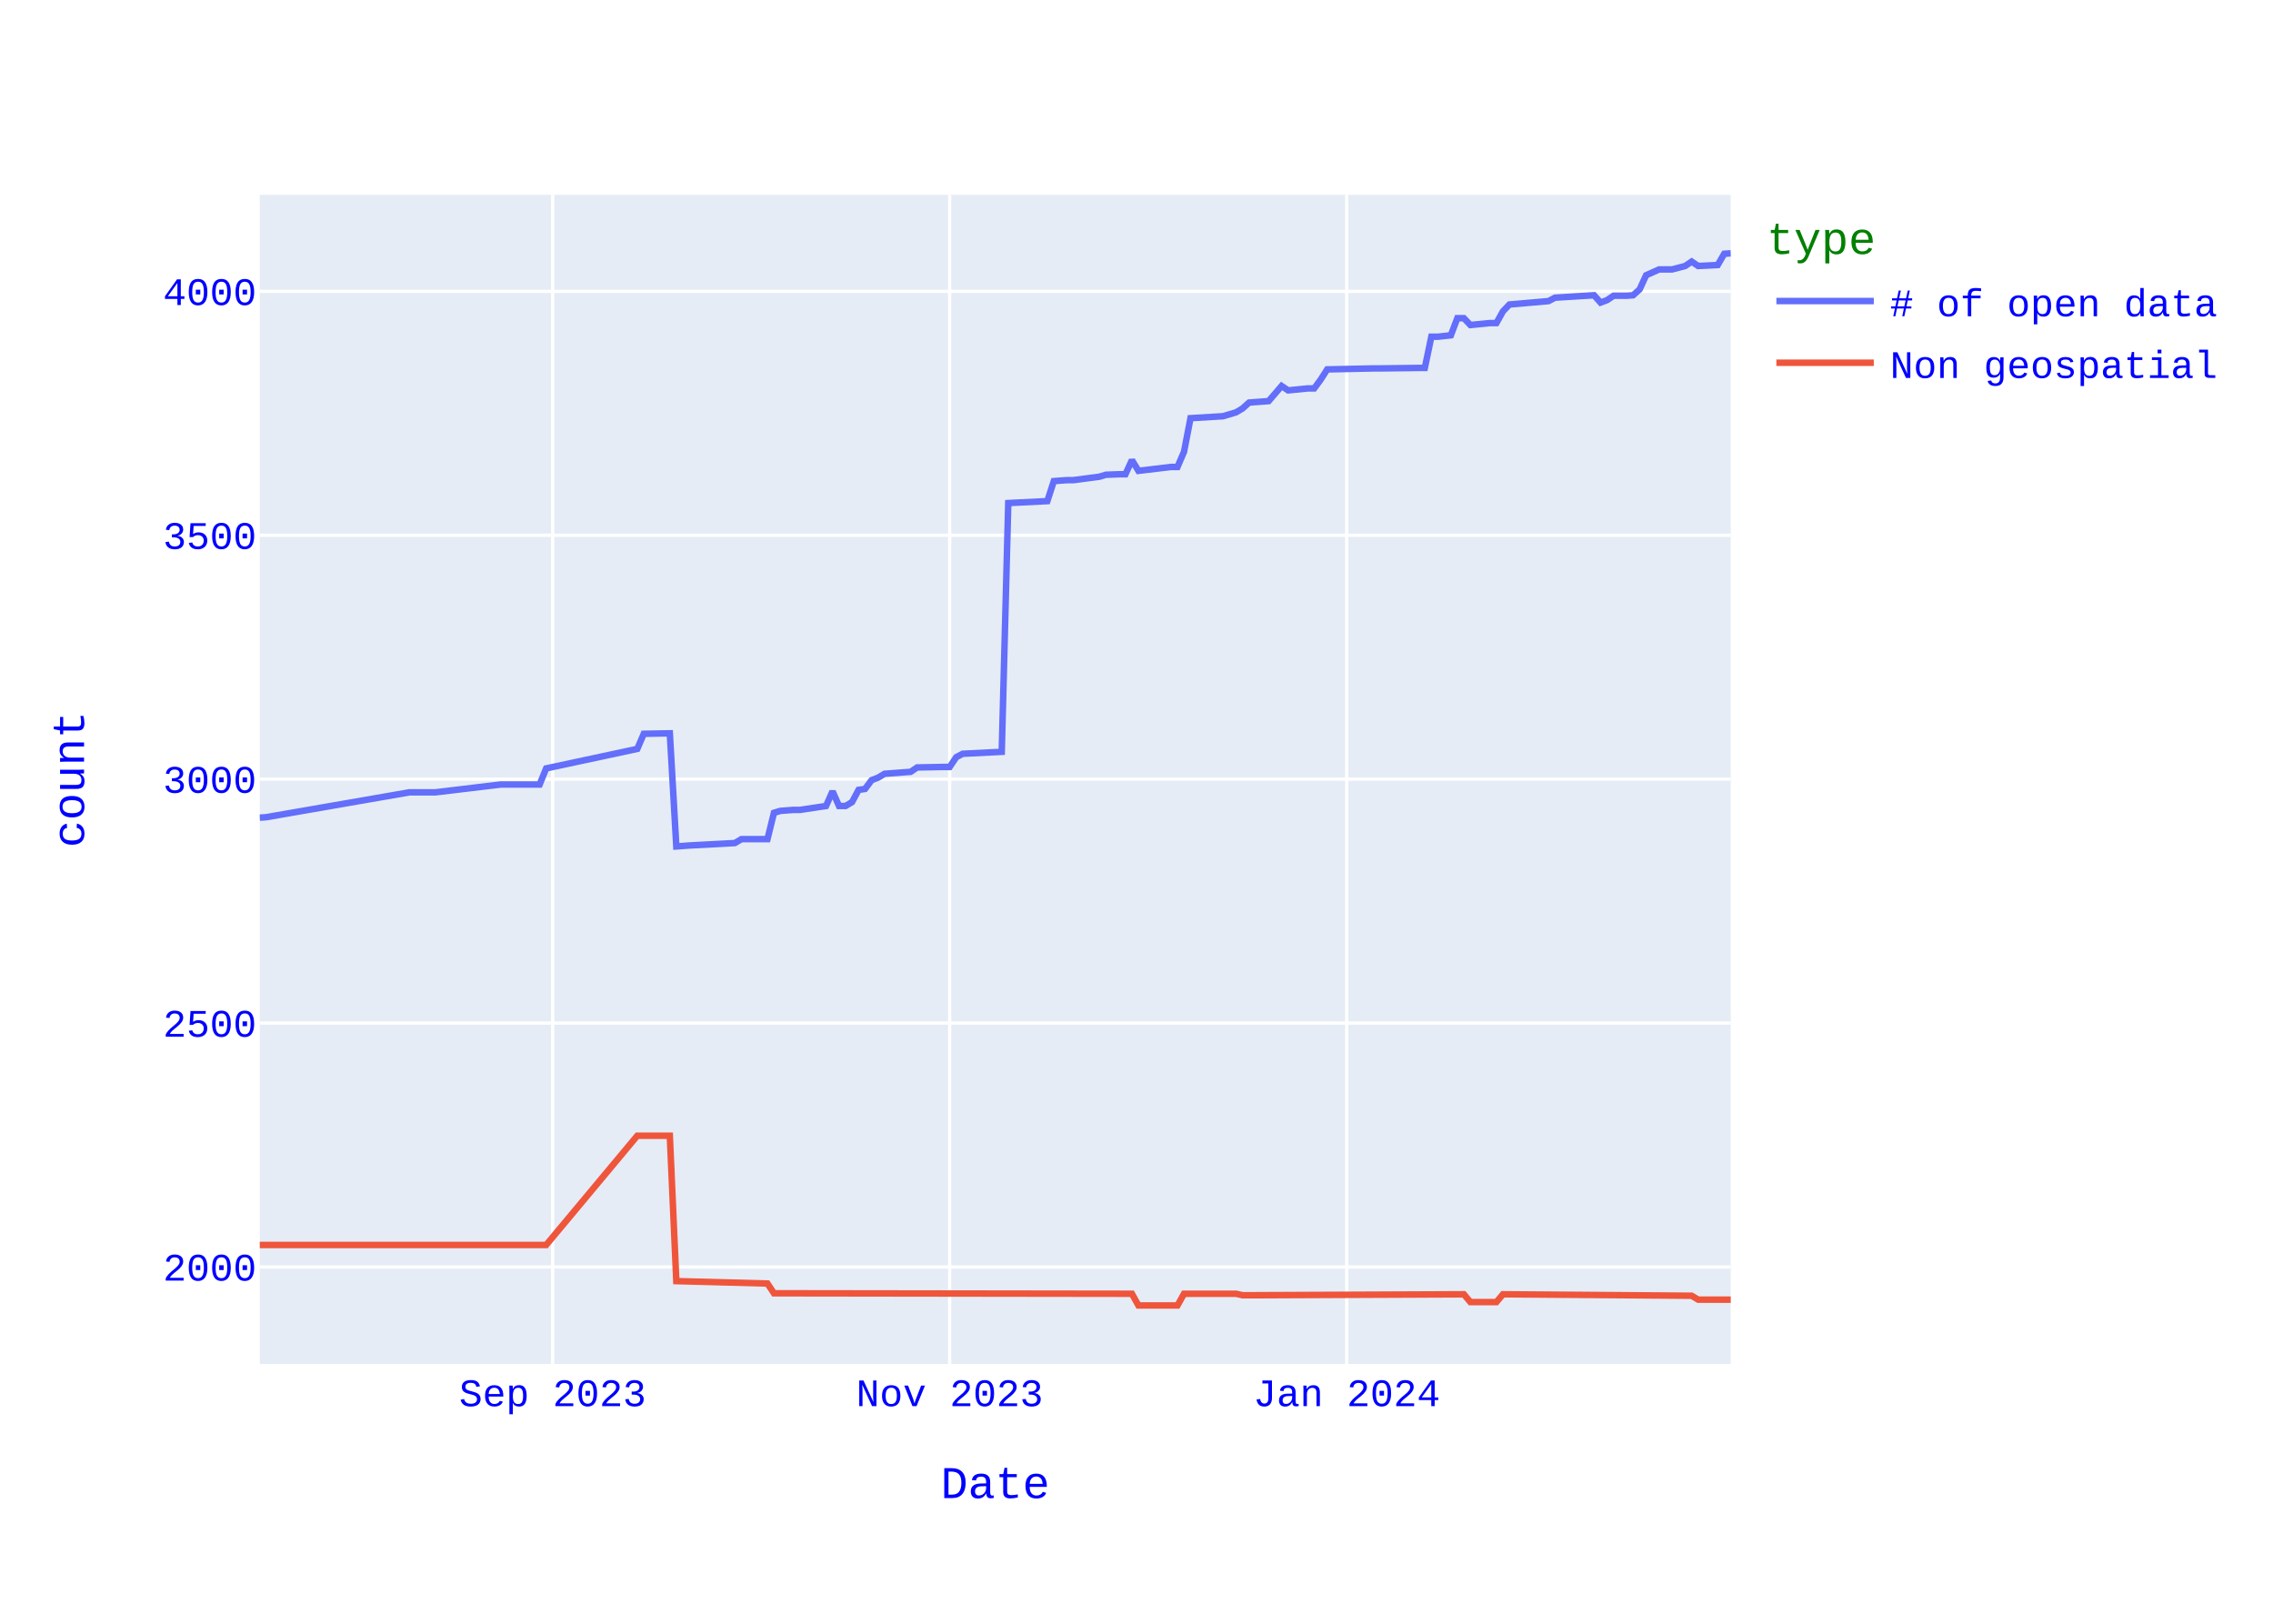
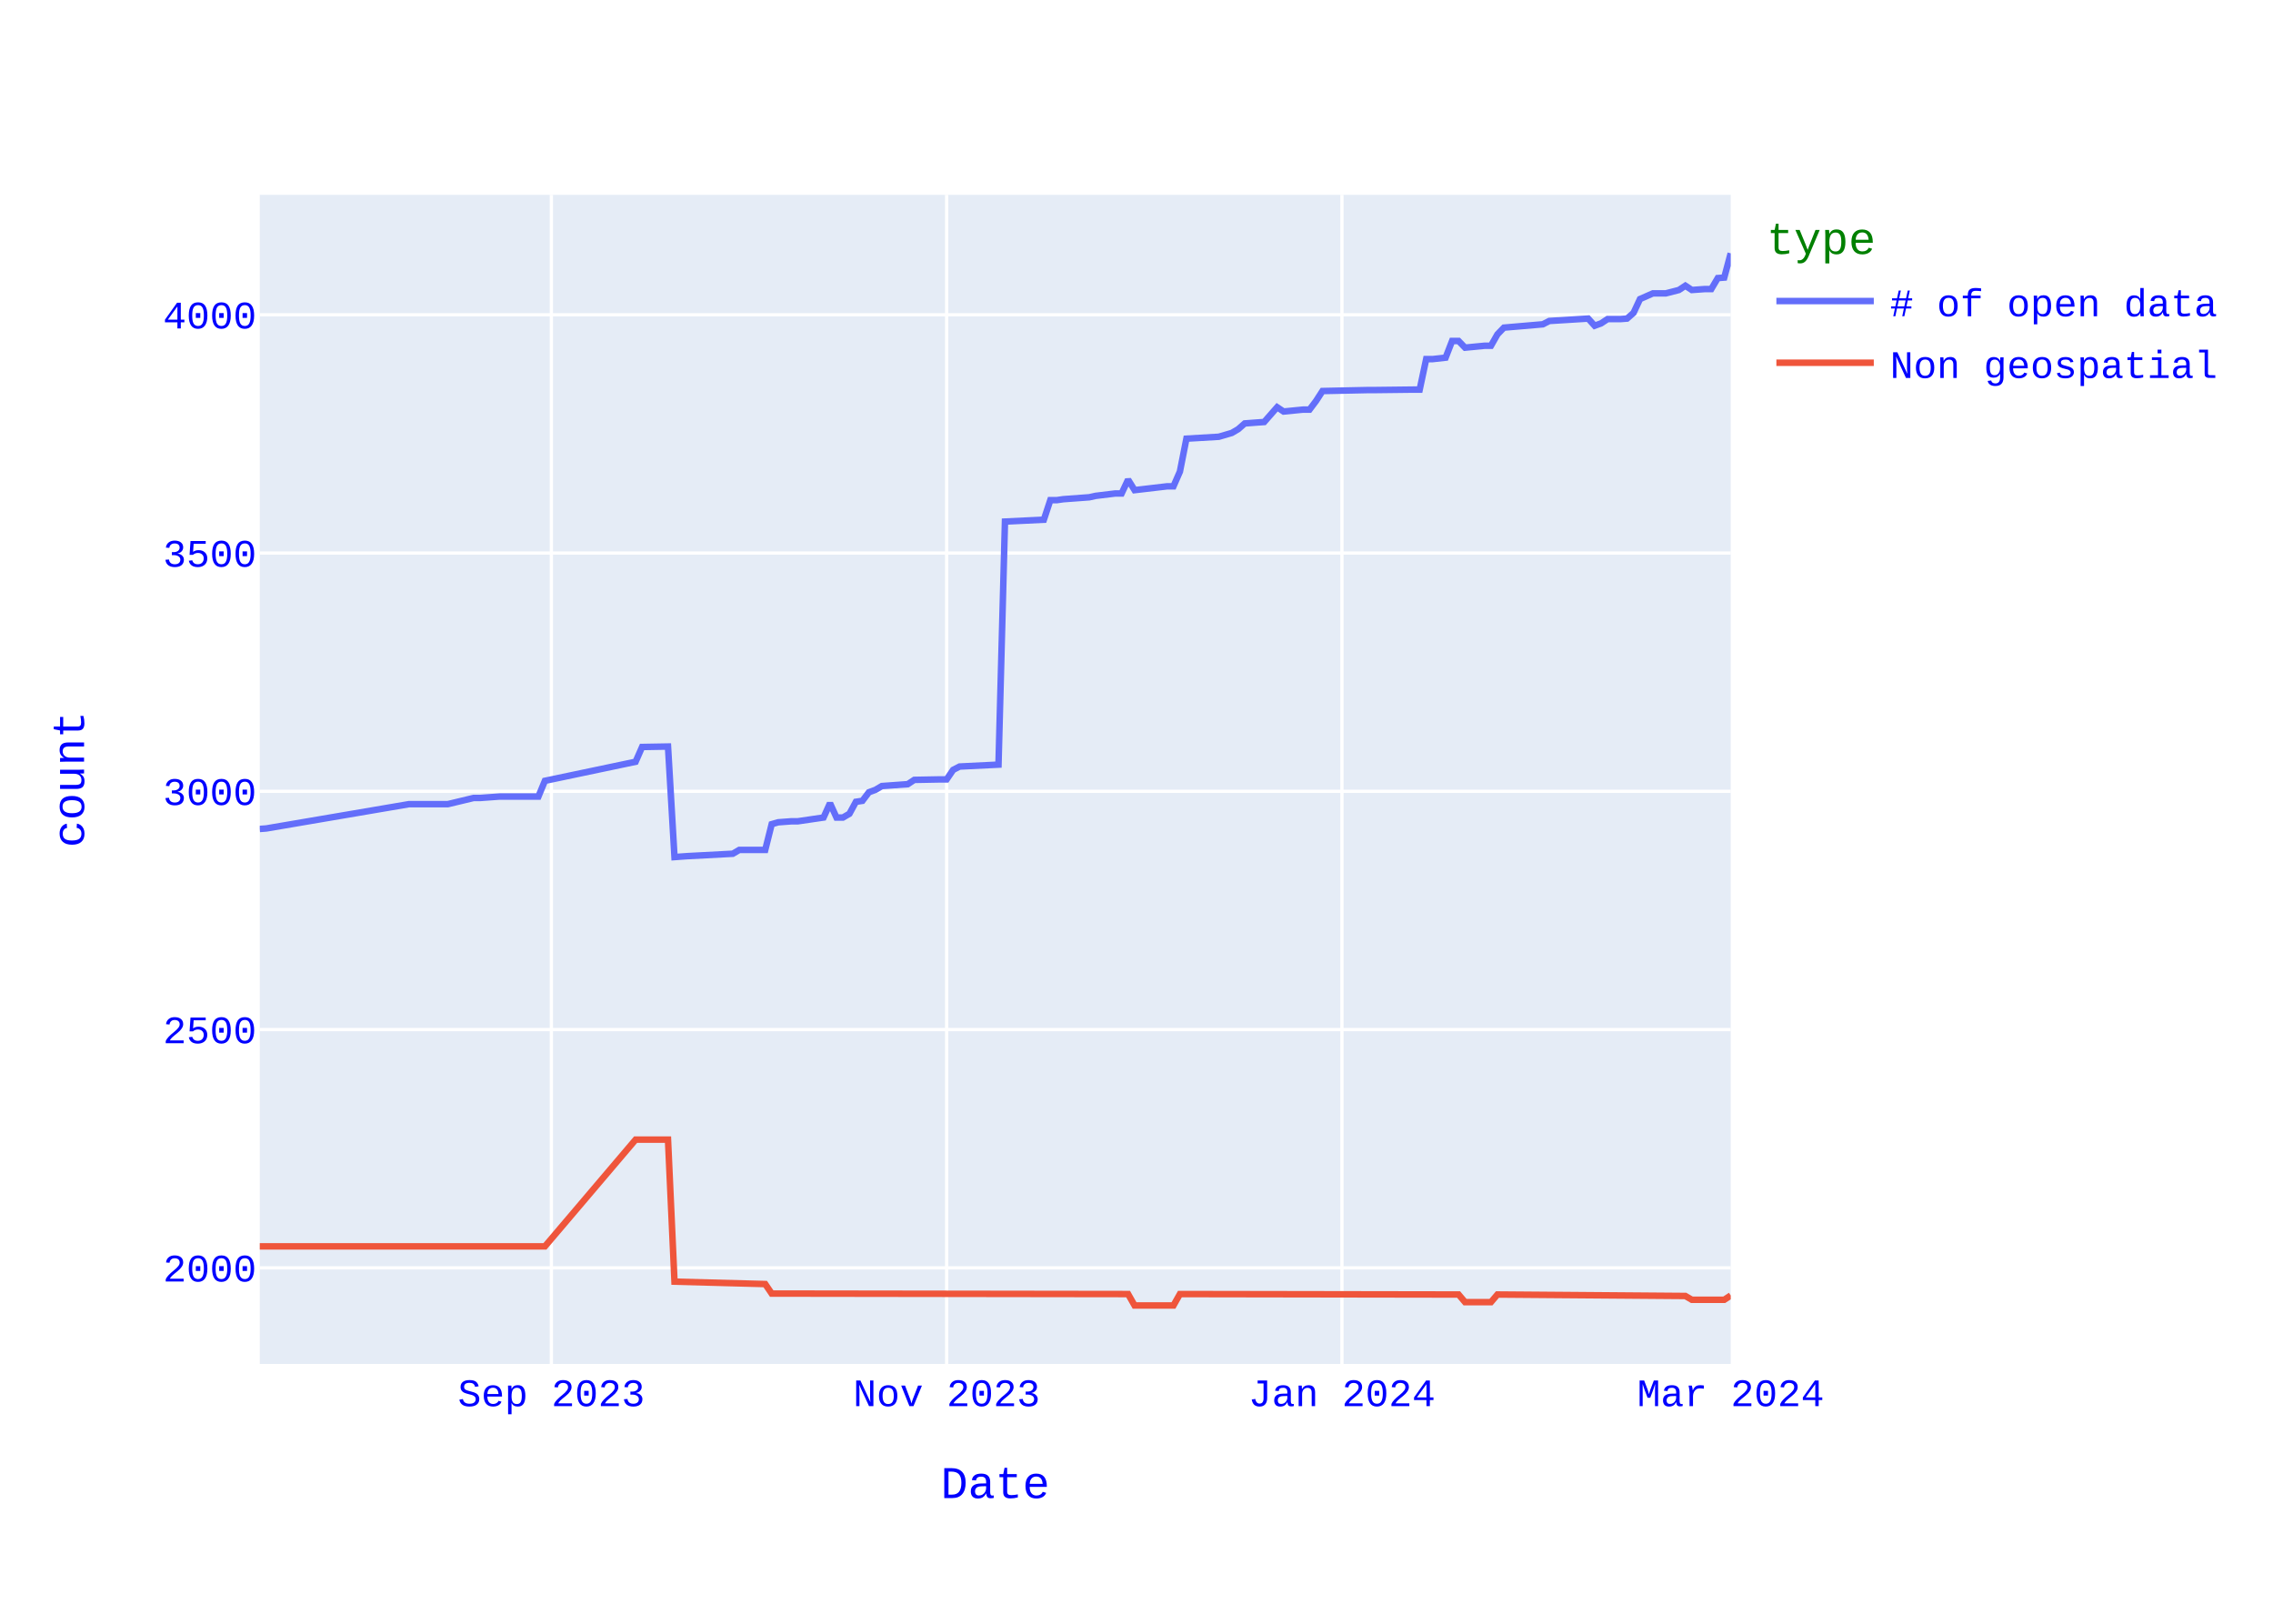
<svg xmlns="http://www.w3.org/2000/svg" class="main-svg" width="700" height="500" style="" viewBox="0 0 700 500">
  <rect x="0" y="0" width="700" height="500" style="fill: rgb(255, 255, 255); fill-opacity: 1;" />
-   <defs id="defs-219ccb">
+   <defs id="defs-9c1e82">
    <g class="clips">
-       <clipPath id="clip219ccbxyplot" class="plotclip">
+       <clipPath id="clip9c1e82xyplot" class="plotclip">
        <rect width="453" height="360" />
      </clipPath>
-       <clipPath class="axesclip" id="clip219ccbx">
+       <clipPath class="axesclip" id="clip9c1e82x">
        <rect x="80" y="0" width="453" height="500" />
      </clipPath>
-       <clipPath class="axesclip" id="clip219ccby">
+       <clipPath class="axesclip" id="clip9c1e82y">
        <rect x="0" y="60" width="700" height="360" />
      </clipPath>
-       <clipPath class="axesclip" id="clip219ccbxy">
+       <clipPath class="axesclip" id="clip9c1e82xy">
        <rect x="80" y="60" width="453" height="360" />
      </clipPath>
    </g>
    <g class="gradients" />
    <g class="patterns" />
  </defs>
  <g class="bglayer">
    <rect class="bg" x="80" y="60" width="453" height="360" style="fill: rgb(229, 236, 246); fill-opacity: 1; stroke-width: 0;" />
  </g>
  <g class="layer-below">
    <g class="imagelayer" />
    <g class="shapelayer" />
  </g>
  <g class="cartesianlayer">
    <g class="subplot xy">
      <g class="layer-subplot">
        <g class="shapelayer" />
        <g class="imagelayer" />
      </g>
      <g class="minor-gridlayer">
        <g class="x" />
        <g class="y" />
      </g>
      <g class="gridlayer">
        <g class="x">
-           <path class="xgrid crisp" transform="translate(170.2,0)" d="M0,60v360" style="stroke: rgb(255, 255, 255); stroke-opacity: 1; stroke-width: 1px;" />
-           <path class="xgrid crisp" transform="translate(292.47,0)" d="M0,60v360" style="stroke: rgb(255, 255, 255); stroke-opacity: 1; stroke-width: 1px;" />
-           <path class="xgrid crisp" transform="translate(414.74,0)" d="M0,60v360" style="stroke: rgb(255, 255, 255); stroke-opacity: 1; stroke-width: 1px;" />
+           <path class="xgrid crisp" transform="translate(169.8,0)" d="M0,60v360" style="stroke: rgb(255, 255, 255); stroke-opacity: 1; stroke-width: 1px;" />
+           <path class="xgrid crisp" transform="translate(291.53,0)" d="M0,60v360" style="stroke: rgb(255, 255, 255); stroke-opacity: 1; stroke-width: 1px;" />
+           <path class="xgrid crisp" transform="translate(413.26,0)" d="M0,60v360" style="stroke: rgb(255, 255, 255); stroke-opacity: 1; stroke-width: 1px;" />
        </g>
        <g class="y">
-           <path class="ygrid crisp" transform="translate(0,390.13)" d="M80,0h453" style="stroke: rgb(255, 255, 255); stroke-opacity: 1; stroke-width: 1px;" />
-           <path class="ygrid crisp" transform="translate(0,315.03)" d="M80,0h453" style="stroke: rgb(255, 255, 255); stroke-opacity: 1; stroke-width: 1px;" />
-           <path class="ygrid crisp" transform="translate(0,239.92)" d="M80,0h453" style="stroke: rgb(255, 255, 255); stroke-opacity: 1; stroke-width: 1px;" />
-           <path class="ygrid crisp" transform="translate(0,164.82)" d="M80,0h453" style="stroke: rgb(255, 255, 255); stroke-opacity: 1; stroke-width: 1px;" />
-           <path class="ygrid crisp" transform="translate(0,89.72)" d="M80,0h453" style="stroke: rgb(255, 255, 255); stroke-opacity: 1; stroke-width: 1px;" />
+           <path class="ygrid crisp" transform="translate(0,390.41)" d="M80,0h453" style="stroke: rgb(255, 255, 255); stroke-opacity: 1; stroke-width: 1px;" />
+           <path class="ygrid crisp" transform="translate(0,317.04)" d="M80,0h453" style="stroke: rgb(255, 255, 255); stroke-opacity: 1; stroke-width: 1px;" />
+           <path class="ygrid crisp" transform="translate(0,243.67)" d="M80,0h453" style="stroke: rgb(255, 255, 255); stroke-opacity: 1; stroke-width: 1px;" />
+           <path class="ygrid crisp" transform="translate(0,170.3)" d="M80,0h453" style="stroke: rgb(255, 255, 255); stroke-opacity: 1; stroke-width: 1px;" />
+           <path class="ygrid crisp" transform="translate(0,96.93)" d="M80,0h453" style="stroke: rgb(255, 255, 255); stroke-opacity: 1; stroke-width: 1px;" />
        </g>
      </g>
      <g class="zerolinelayer" />
      <path class="xlines-below" />
      <path class="ylines-below" />
      <g class="overlines-below" />
      <g class="xaxislayer-below" />
      <g class="yaxislayer-below" />
      <g class="overaxes-below" />
-       <g class="plot" transform="translate(80,60)" clip-path="url(#clip219ccbxyplot)">
+       <g class="plot" transform="translate(80,60)" clip-path="url(#clip9c1e82xyplot)">
        <g class="scatterlayer mlayer">
-           <g class="trace scatter traced45d43" style="stroke-miterlimit: 2; opacity: 1;">
+           <g class="trace scatter trace19a7bf" style="stroke-miterlimit: 2; opacity: 1;">
            <g class="fills" />
            <g class="errorbars" />
            <g class="lines">
-               <path class="js-line" d="M453,18L451,18.15L448.99,21.61L442.98,21.91L440.97,20.55L438.97,21.91L434.96,22.96L430.95,22.96L428.95,23.86L426.94,24.76L424.94,29.12L422.93,30.92L420.93,31.07L416.92,31.07L414.92,32.42L412.91,33.17L410.91,30.92L398.88,31.67L396.88,32.72L384.85,33.77L382.85,35.87L380.84,39.48L378.84,39.48L372.82,40.08L370.82,37.98L368.81,37.98L366.81,43.24L362.8,43.69L360.8,43.69L358.79,53.3L356.79,53.3L344.76,53.45L342.76,53.45L328.73,53.75L326.72,56.9L324.72,59.61L322.71,59.61L316.7,60.21L314.69,58.86L310.69,63.51L308.68,63.66L304.67,63.96L302.67,65.77L300.66,66.97L296.65,68.17L286.63,68.77L284.63,79.13L282.62,83.79L280.62,83.79L270.6,84.99L268.59,81.69L266.59,86.04L264.58,86.04L260.58,86.19L258.57,86.8L250.55,87.85L248.55,87.85L244.54,88.15L242.54,94.31L230.51,94.91L228.5,171.51L216.48,172.11L214.47,173.17L212.47,176.17L210.46,176.17L202.45,176.32L200.44,177.67L192.42,178.27L190.42,179.47L188.42,180.23L186.41,182.93L184.41,183.23L182.4,186.98L180.4,188.19L178.39,188.19L176.39,183.68L174.38,188.19L166.37,189.39L164.36,189.39L160.35,189.69L158.35,190.29L156.35,198.4L154.34,198.4L148.33,198.4L146.32,199.6L132.29,200.35L130.29,200.5L128.28,200.65L126.28,165.81L118.26,165.96L116.26,170.61L88.19,176.62L86.19,181.58L76.17,181.58L74.16,181.58L54.12,183.98L52.12,183.98L46.1,183.98L2,191.64L0,191.79" style="vector-effect: none; fill: none; stroke: rgb(99, 110, 250); stroke-opacity: 1; stroke-width: 2px; opacity: 1;" />
+               <path class="js-line" d="M453,18L451,25.48L449.01,25.63L447.01,29.01L445.02,29.01L441.03,29.3L439.03,27.98L437.04,29.3L433.04,30.33L429.05,30.33L427.06,31.21L425.06,32.09L423.07,36.34L421.07,38.1L419.07,38.25L415.08,38.25L413.09,39.57L411.09,40.3L409.1,38.1L397.12,38.84L395.13,39.86L383.15,40.89L381.16,42.95L379.16,46.47L377.17,46.47L371.18,47.05L369.19,45L367.19,45L365.19,50.14L361.2,50.58L359.21,50.58L357.21,59.97L355.22,59.97L343.24,60.11L341.25,60.11L327.28,60.41L325.28,63.49L323.29,66.13L321.29,66.13L315.3,66.72L313.31,65.4L309.32,69.95L307.32,70.09L303.33,70.39L301.33,72.15L299.34,73.32L295.35,74.49L285.37,75.08L283.37,85.21L281.38,89.76L279.38,89.76L269.41,90.93L267.41,87.7L265.41,91.96L263.42,91.96L257.43,92.69L255.44,93.13L247.45,93.72L245.46,94.01L243.46,94.01L241.47,100.03L229.49,100.61L227.5,175.45L215.52,176.04L213.53,177.07L211.53,180L209.54,180L201.56,180.15L199.56,181.47L191.58,182.05L189.58,183.23L187.59,183.96L185.59,186.6L183.59,186.9L181.6,190.57L179.6,191.74L177.61,191.74L175.61,187.34L173.62,191.74L165.63,192.91L163.64,192.91L159.65,193.21L157.65,193.79L155.66,201.72L153.66,201.72L147.67,201.72L145.68,202.89L131.71,203.63L129.71,203.77L127.72,203.92L125.72,169.88L117.74,170.02L115.74,174.57L87.81,180.44L85.81,185.28L75.83,185.28L73.84,185.28L67.85,185.72L65.85,185.72L57.87,187.63L55.88,187.63L45.9,187.63L2,195.11L0,195.26" style="vector-effect: none; fill: none; stroke: rgb(99, 110, 250); stroke-opacity: 1; stroke-width: 2px; opacity: 1;" />
            </g>
            <g class="points" />
            <g class="text" />
          </g>
-           <g class="trace scatter tracefd74c1" style="stroke-miterlimit: 2; opacity: 1;">
+           <g class="trace scatter tracec77001" style="stroke-miterlimit: 2; opacity: 1;">
            <g class="fills" />
            <g class="errorbars" />
            <g class="lines">
-               <path class="js-line" d="M453,340.2L442.98,340.2L440.97,339L382.85,338.55L380.84,340.95L372.82,340.95L370.82,338.55L302.67,338.85L300.66,338.39L284.63,338.39L282.62,342L270.6,342L268.59,338.39L158.35,338.24L156.35,335.24L128.28,334.49L126.28,289.73L116.26,289.73L88.19,323.37L0,323.37" style="vector-effect: none; fill: none; stroke: rgb(239, 85, 59); stroke-opacity: 1; stroke-width: 2px; opacity: 1;" />
+               <path class="js-line" d="M453,338.92L451,340.24L449.01,340.24L441.03,340.24L439.03,339.07L381.16,338.62L379.16,340.97L371.18,340.97L369.19,338.62L283.37,338.48L281.38,342L269.41,342L267.41,338.48L157.65,338.33L155.66,335.4L127.72,334.66L125.72,290.93L115.74,290.93L87.81,323.8L0,323.8" style="vector-effect: none; fill: none; stroke: rgb(239, 85, 59); stroke-opacity: 1; stroke-width: 2px; opacity: 1;" />
            </g>
            <g class="points" />
            <g class="text" />
          </g>
        </g>
      </g>
      <g class="overplot" />
      <path class="xlines-above crisp" d="M0,0" style="fill: none;" />
      <path class="ylines-above crisp" d="M0,0" style="fill: none;" />
      <g class="overlines-above" />
      <g class="xaxislayer-above">
        <g class="xtick">
-           <text text-anchor="middle" x="0" y="433" transform="translate(170.2,0)" style="font-family: 'Courier New'; font-size: 12px; fill: rgb(0, 0, 255); fill-opacity: 1; white-space: pre; opacity: 1;">Sep 2023</text>
+           <text text-anchor="middle" x="0" y="433" transform="translate(169.8,0)" style="font-family: 'Courier New'; font-size: 12px; fill: rgb(0, 0, 255); fill-opacity: 1; white-space: pre; opacity: 1;">Sep 2023</text>
        </g>
        <g class="xtick">
-           <text text-anchor="middle" x="0" y="433" style="font-family: 'Courier New'; font-size: 12px; fill: rgb(0, 0, 255); fill-opacity: 1; white-space: pre; opacity: 1;" transform="translate(292.47,0)">Nov 2023</text>
+           <text text-anchor="middle" x="0" y="433" style="font-family: 'Courier New'; font-size: 12px; fill: rgb(0, 0, 255); fill-opacity: 1; white-space: pre; opacity: 1;" transform="translate(291.53,0)">Nov 2023</text>
        </g>
        <g class="xtick">
-           <text text-anchor="middle" x="0" y="433" style="font-family: 'Courier New'; font-size: 12px; fill: rgb(0, 0, 255); fill-opacity: 1; white-space: pre; opacity: 1;" transform="translate(414.74,0)">Jan 2024</text>
+           <text text-anchor="middle" x="0" y="433" style="font-family: 'Courier New'; font-size: 12px; fill: rgb(0, 0, 255); fill-opacity: 1; white-space: pre; opacity: 1;" transform="translate(413.26,0)">Jan 2024</text>
+         </g>
+         <g class="xtick">
+           <text text-anchor="middle" x="0" y="433" style="font-family: 'Courier New'; font-size: 12px; fill: rgb(0, 0, 255); fill-opacity: 1; white-space: pre; opacity: 1;" transform="translate(533,0)">Mar 2024</text>
        </g>
      </g>
      <g class="yaxislayer-above">
        <g class="ytick">
-           <text text-anchor="end" x="79" y="4.2" transform="translate(0,390.13)" style="font-family: 'Courier New'; font-size: 12px; fill: rgb(0, 0, 255); fill-opacity: 1; white-space: pre; opacity: 1;">2000</text>
+           <text text-anchor="end" x="79" y="4.2" transform="translate(0,390.41)" style="font-family: 'Courier New'; font-size: 12px; fill: rgb(0, 0, 255); fill-opacity: 1; white-space: pre; opacity: 1;">2000</text>
        </g>
        <g class="ytick">
-           <text text-anchor="end" x="79" y="4.2" style="font-family: 'Courier New'; font-size: 12px; fill: rgb(0, 0, 255); fill-opacity: 1; white-space: pre; opacity: 1;" transform="translate(0,315.03)">2500</text>
+           <text text-anchor="end" x="79" y="4.2" style="font-family: 'Courier New'; font-size: 12px; fill: rgb(0, 0, 255); fill-opacity: 1; white-space: pre; opacity: 1;" transform="translate(0,317.04)">2500</text>
        </g>
        <g class="ytick">
-           <text text-anchor="end" x="79" y="4.2" style="font-family: 'Courier New'; font-size: 12px; fill: rgb(0, 0, 255); fill-opacity: 1; white-space: pre; opacity: 1;" transform="translate(0,239.92)">3000</text>
+           <text text-anchor="end" x="79" y="4.2" style="font-family: 'Courier New'; font-size: 12px; fill: rgb(0, 0, 255); fill-opacity: 1; white-space: pre; opacity: 1;" transform="translate(0,243.67)">3000</text>
        </g>
        <g class="ytick">
-           <text text-anchor="end" x="79" y="4.2" style="font-family: 'Courier New'; font-size: 12px; fill: rgb(0, 0, 255); fill-opacity: 1; white-space: pre; opacity: 1;" transform="translate(0,164.82)">3500</text>
+           <text text-anchor="end" x="79" y="4.2" style="font-family: 'Courier New'; font-size: 12px; fill: rgb(0, 0, 255); fill-opacity: 1; white-space: pre; opacity: 1;" transform="translate(0,170.3)">3500</text>
        </g>
        <g class="ytick">
-           <text text-anchor="end" x="79" y="4.2" style="font-family: 'Courier New'; font-size: 12px; fill: rgb(0, 0, 255); fill-opacity: 1; white-space: pre; opacity: 1;" transform="translate(0,89.72)">4000</text>
+           <text text-anchor="end" x="79" y="4.2" style="font-family: 'Courier New'; font-size: 12px; fill: rgb(0, 0, 255); fill-opacity: 1; white-space: pre; opacity: 1;" transform="translate(0,96.93)">4000</text>
        </g>
      </g>
      <g class="overaxes-above" />
    </g>
  </g>
  <g class="polarlayer" />
  <g class="smithlayer" />
  <g class="ternarylayer" />
  <g class="geolayer" />
  <g class="funnelarealayer" />
  <g class="pielayer" />
  <g class="iciclelayer" />
  <g class="treemaplayer" />
  <g class="sunburstlayer" />
  <g class="glimages" />
-   <defs id="topdefs-219ccb">
+   <defs id="topdefs-9c1e82">
    <g class="clips" />
-     <clipPath id="legend219ccb">
+     <clipPath id="legend9c1e82">
      <rect width="146" height="67" x="0" y="0" />
    </clipPath>
  </defs>
  <g class="layer-above">
    <g class="imagelayer" />
    <g class="shapelayer" />
  </g>
  <g class="infolayer">
    <g class="legend" pointer-events="all" transform="translate(542.06,60)">
      <rect class="bg" shape-rendering="crispEdges" style="stroke: rgb(68, 68, 68); stroke-opacity: 1; fill: rgb(255, 255, 255); fill-opacity: 1; stroke-width: 0px;" width="146" height="67" x="0" y="0" />
-       <g class="scrollbox" transform="" clip-path="url(#legend219ccb)">
+       <g class="scrollbox" transform="" clip-path="url(#legend9c1e82)">
        <text class="legendtitletext" text-anchor="start" x="2" y="18.2" style="font-family: 'Courier New'; font-size: 14px; fill: rgb(0, 128, 0); fill-opacity: 1; white-space: pre;">type</text>
        <g class="groups" transform="">
          <g class="traces" transform="translate(0,32.7)" style="opacity: 1;">
            <text class="legendtext" text-anchor="start" x="40" y="4.68" style="font-family: 'Courier New'; font-size: 12px; fill: rgb(0, 0, 255); fill-opacity: 1; white-space: pre;"># of open data</text>
            <g class="layers" style="opacity: 1;">
              <g class="legendfill" />
              <g class="legendlines">
                <path class="js-line" d="M5,0h30" style="fill: none; stroke: rgb(99, 110, 250); stroke-opacity: 1; stroke-width: 2px;" />
              </g>
              <g class="legendsymbols">
                <g class="legendpoints" />
              </g>
            </g>
            <rect class="legendtoggle" x="0" y="-9.5" width="140.828" height="19" style="fill: rgb(0, 0, 0); fill-opacity: 0;" />
          </g>
        </g>
        <g class="groups" transform="">
          <g class="traces" transform="translate(0,51.7)" style="opacity: 1;">
            <text class="legendtext" text-anchor="start" x="40" y="4.68" style="font-family: 'Courier New'; font-size: 12px; fill: rgb(0, 0, 255); fill-opacity: 1; white-space: pre;">Non geospatial</text>
            <g class="layers" style="opacity: 1;">
              <g class="legendfill" />
              <g class="legendlines">
                <path class="js-line" d="M5,0h30" style="fill: none; stroke: rgb(239, 85, 59); stroke-opacity: 1; stroke-width: 2px;" />
              </g>
              <g class="legendsymbols">
                <g class="legendpoints" />
              </g>
            </g>
            <rect class="legendtoggle" x="0" y="-9.5" width="140.828" height="19" style="fill: rgb(0, 0, 0); fill-opacity: 0;" />
          </g>
        </g>
      </g>
      <rect class="scrollbar" rx="20" ry="3" width="0" height="0" style="fill: rgb(128, 139, 164); fill-opacity: 1;" x="0" y="0" />
    </g>
    <g class="g-gtitle" />
    <g class="g-xtitle">
      <text class="xtitle" x="306.5" y="461.3" text-anchor="middle" style="font-family: 'Courier New'; font-size: 14px; fill: rgb(0, 0, 255); opacity: 1; font-weight: normal; white-space: pre;">Date</text>
    </g>
    <g class="g-ytitle">
      <text class="ytitle" transform="rotate(-90,25.8875,240)" x="25.888" y="240" text-anchor="middle" style="font-family: 'Courier New'; font-size: 14px; fill: rgb(0, 0, 255); opacity: 1; font-weight: normal; white-space: pre;">count</text>
    </g>
  </g>
</svg>
